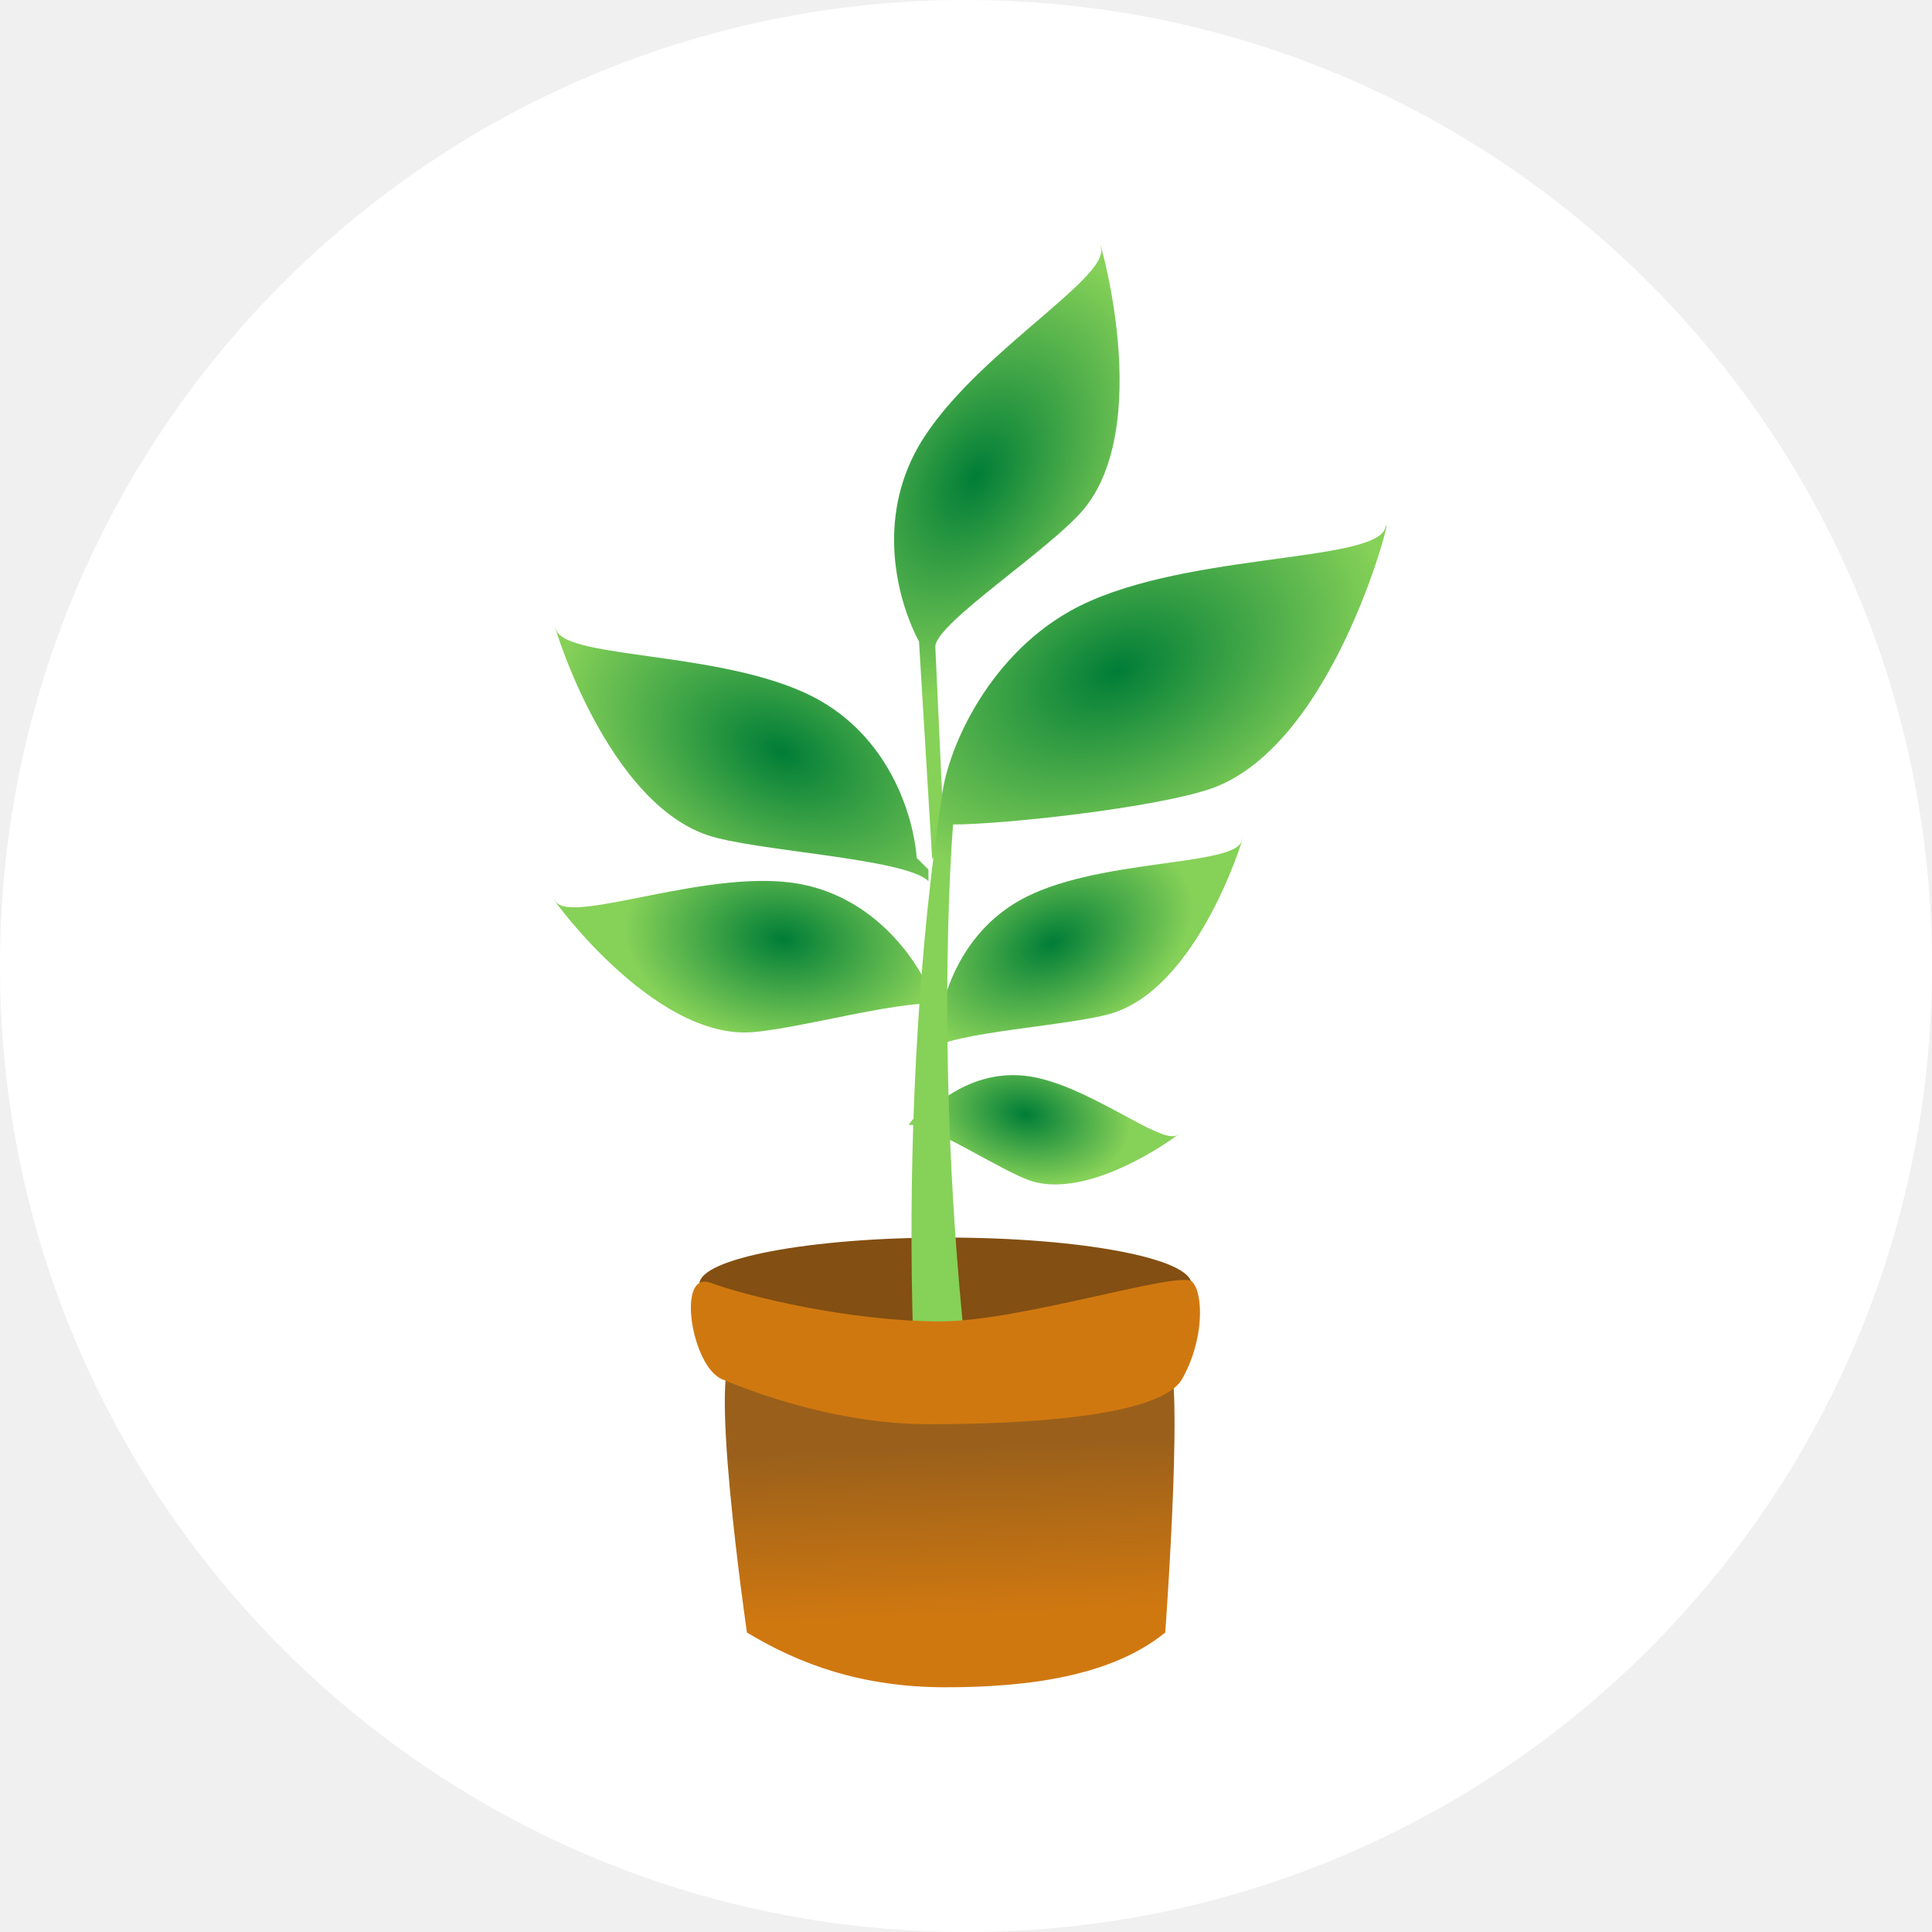
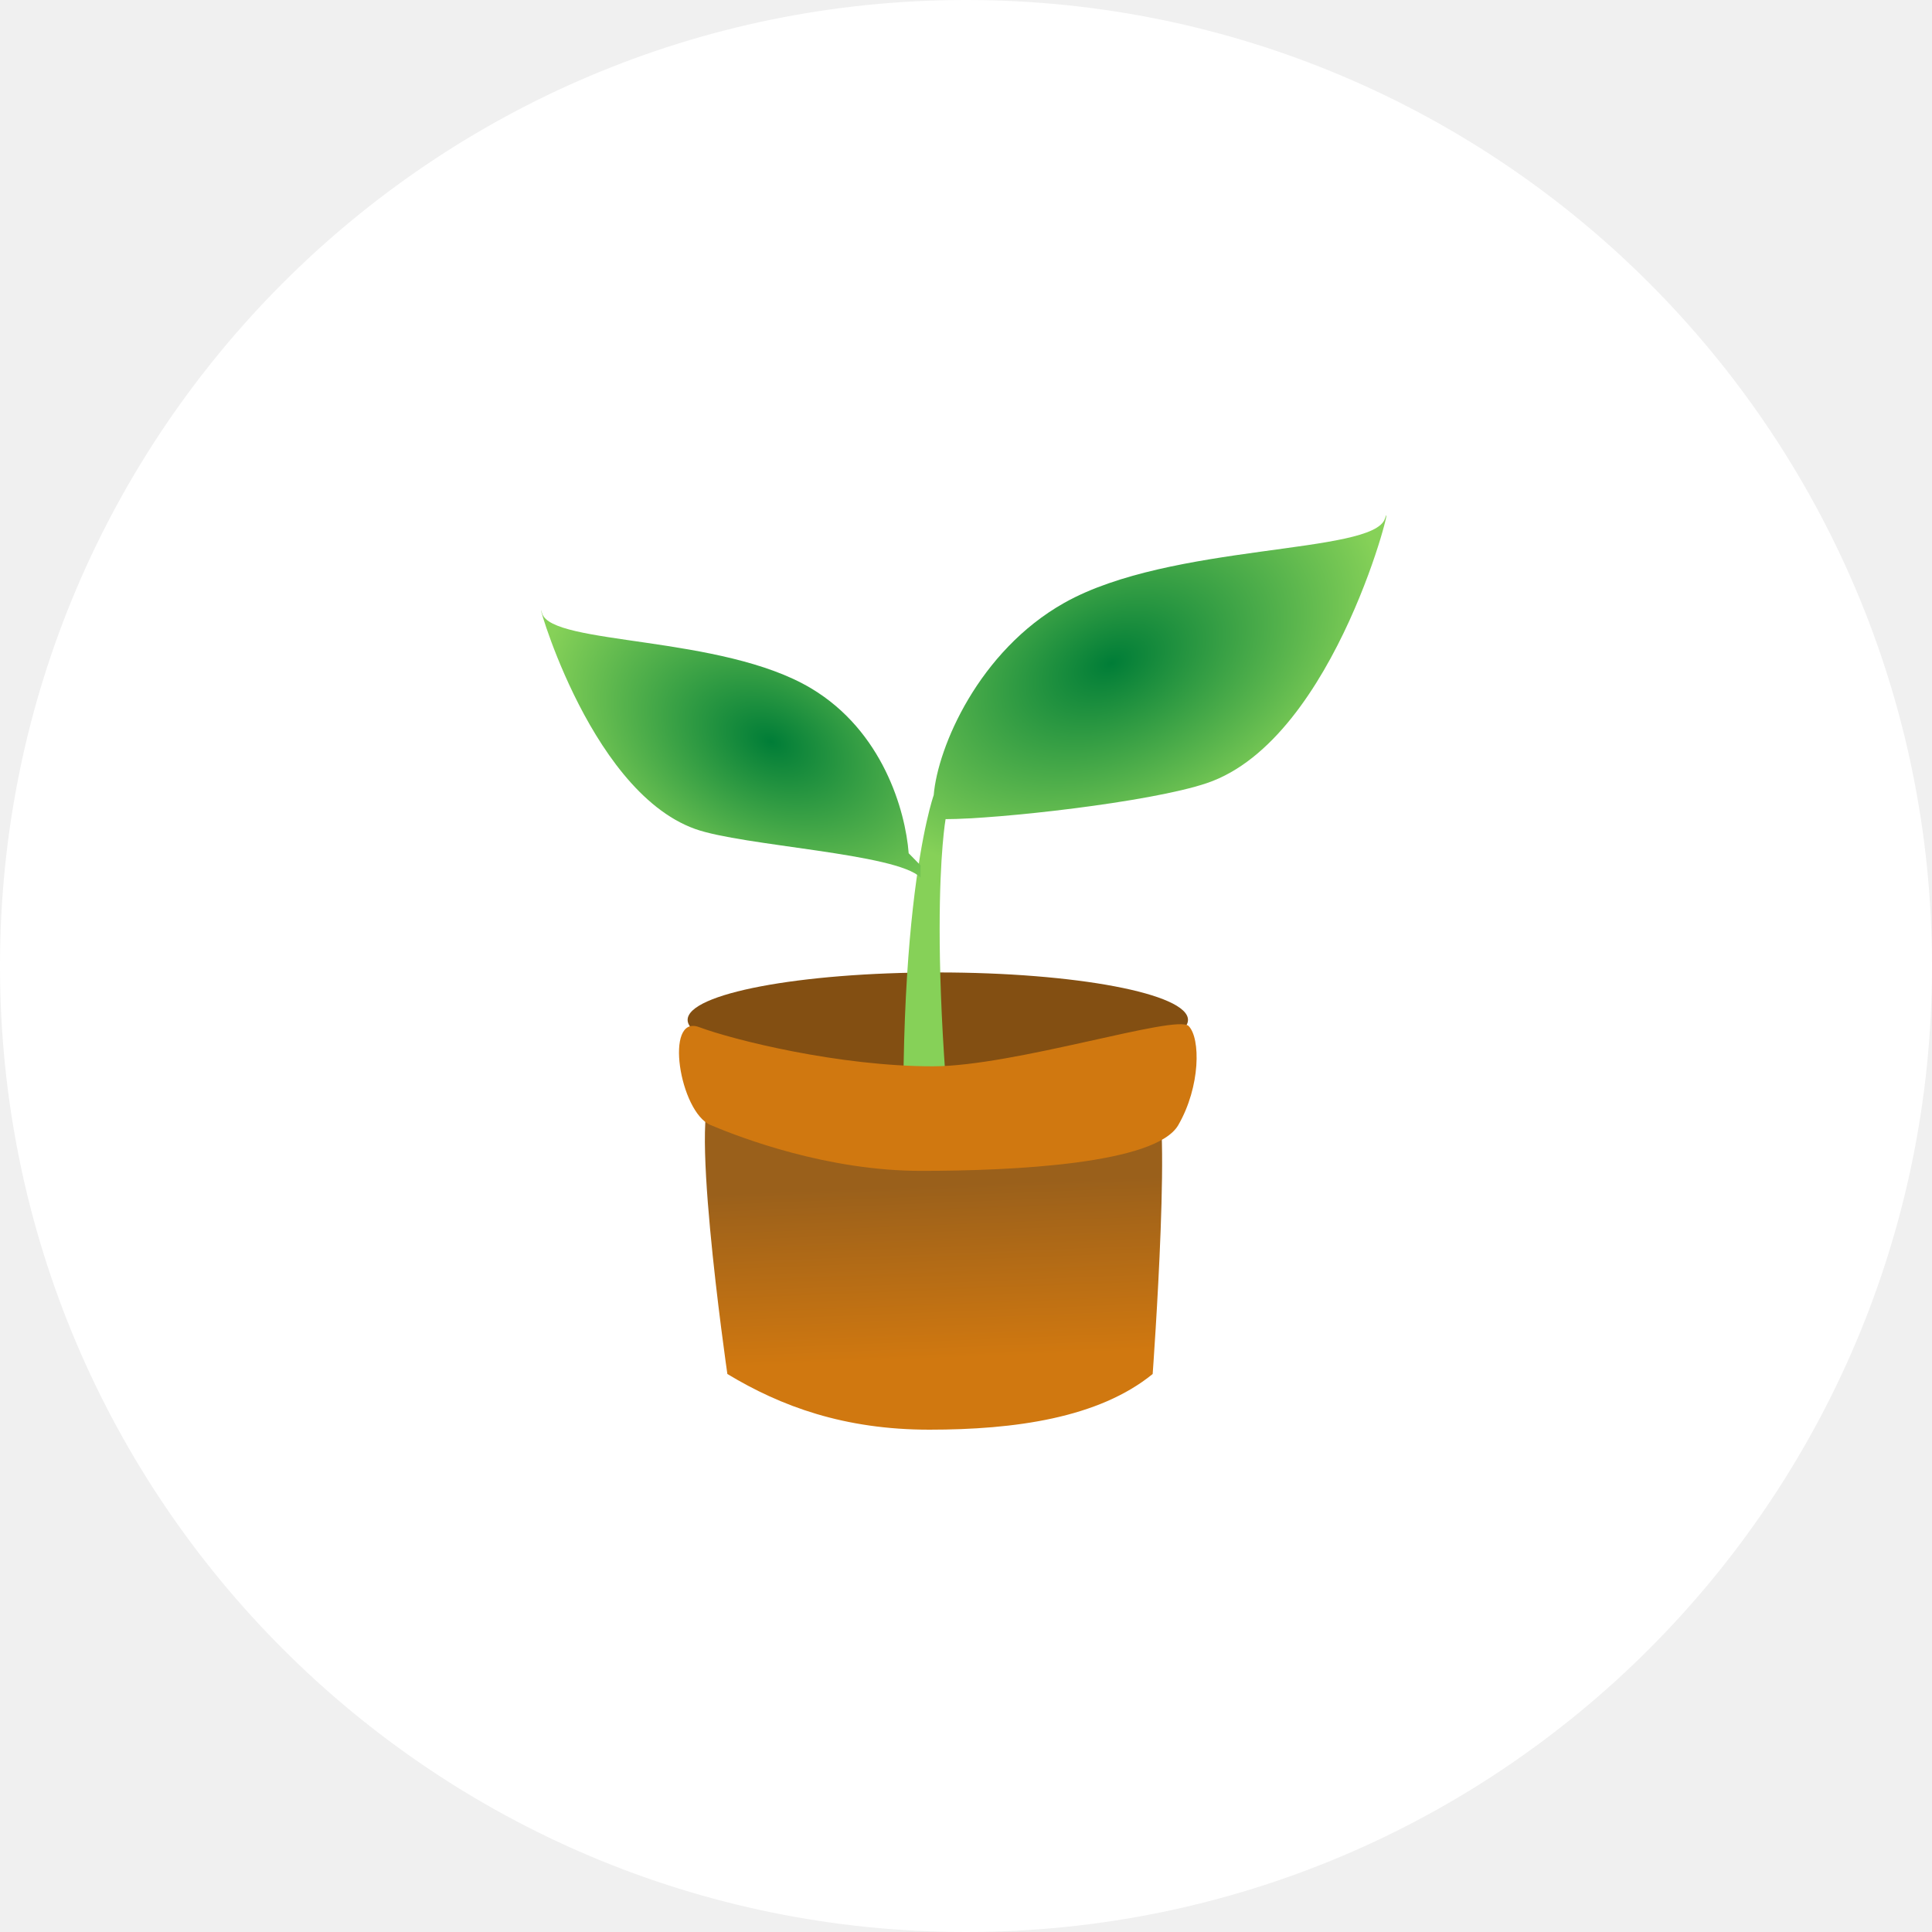
<svg xmlns="http://www.w3.org/2000/svg" width="150" height="150" viewBox="0 0 150 150" fill="none">
  <circle cx="75" cy="75" r="75" fill="white" />
-   <ellipse cx="73.403" cy="99.707" rx="19.106" ry="3.624" fill="#834F12" />
-   <path d="M79.12 69.932C74.516 72.565 73.061 77.46 72.847 80.093L72.085 80.841V81.589C73.609 80.093 83.492 79.651 86.562 78.597C93.596 76.182 97.026 63.349 96.386 65.324C95.747 67.298 84.875 66.641 79.12 69.932Z" fill="url(#paint0_radial_479_5817)" />
-   <path d="M62.191 68.648C67.773 69.725 70.997 74.233 72.158 76.858L73.194 77.356L73.462 78.123C71.391 77.127 61.281 80.159 57.812 80.161C49.861 80.165 41.796 68.212 43.15 70.012C44.503 71.812 55.213 67.303 62.191 68.648Z" fill="url(#paint1_radial_479_5817)" />
-   <path d="M79.566 83.521C75.804 83.114 72.871 85.351 71.619 86.794L70.863 86.909L70.542 87.344C72.055 87.115 77.893 91.022 80.1 91.702C85.157 93.26 92.626 87.233 91.413 88.114C90.2 88.994 84.268 84.03 79.566 83.521Z" fill="url(#paint2_radial_479_5817)" />
-   <path d="M70.999 35.236C68.066 40.948 69.827 46.955 71.352 49.815L72.377 66.738L73.295 64.902L72.618 50.209C72.618 48.373 81.865 42.447 84.283 39.365C89.827 32.301 84.821 16.805 85.478 19.262C86.135 21.719 74.665 28.097 70.999 35.236Z" fill="url(#paint3_radial_479_5817)" />
-   <path d="M83.065 47.45C76.536 51.131 73.393 58.493 73.09 62.175C73.09 62.175 69.461 83.338 71.277 111.872C71.391 113.665 76.053 113.652 75.811 111.872C72.184 85.179 73.997 64.012 73.997 64.012C77.927 64.012 89.595 62.728 93.947 61.255C103.922 57.877 108.456 38.245 107.549 41.006C106.642 43.767 91.227 42.848 83.065 47.45Z" fill="url(#paint4_radial_479_5817)" />
-   <path d="M63.72 54.423C69.196 57.583 70.926 63.457 71.179 66.617L72.085 67.514V68.412C70.273 66.617 58.521 66.086 54.871 64.822C46.505 61.923 42.427 46.524 43.187 48.894C43.948 51.263 56.876 50.474 63.72 54.423Z" fill="url(#paint5_radial_479_5817)" />
-   <path d="M57.991 126.748C57.991 126.748 54.743 104.375 57.179 105.336C59.615 106.297 66.923 108.22 73.418 108.22C79.102 108.22 88.846 106.105 90.47 105.336C92.093 104.568 90.47 126.748 90.47 126.748C86.341 130.113 79.914 131 73.418 131C66.923 131 62.093 129.225 57.991 126.748Z" fill="url(#paint6_linear_479_5817)" />
-   <path d="M56.06 107.083C53.679 106.085 52.489 98.599 55.167 99.597C57.845 100.595 65.879 102.591 73.02 102.591C79.269 102.591 91.645 98.588 92.559 99.516C93.473 100.444 93.473 104.131 91.766 107.083C90.059 110.035 79.269 110.576 72.127 110.576C64.986 110.576 58.44 108.081 56.06 107.083Z" fill="#D07810" />
+   <ellipse cx="72.811" cy="79.184" rx="19.424" ry="3.684" fill="#834F12" />
+   <path d="M82.634 46.803C75.996 50.536 72.8 58.002 72.493 61.735C72.493 61.735 68.803 71.998 70.649 100.934C70.765 102.752 75.504 102.739 75.259 100.934C71.571 73.865 73.415 63.598 73.415 63.598C77.41 63.598 89.272 62.297 93.697 60.802C103.838 57.378 108.448 37.469 107.526 40.269C106.604 43.069 90.931 42.137 82.634 46.803Z" fill="url(#paint0_radial_479_5816)" />
+   <path d="M62.967 53.437C68.534 56.756 70.293 62.928 70.55 66.246L71.472 67.189V68.132C69.629 66.246 57.681 65.689 53.97 64.361C45.465 61.316 41.318 45.138 42.091 47.627C42.864 50.117 56.008 49.288 62.967 53.437Z" fill="url(#paint1_radial_479_5816)" />
+   <path d="M56.473 106.677C56.473 106.677 53.171 83.931 55.648 84.908C58.124 85.885 65.553 87.84 72.157 87.84C77.936 87.84 87.842 85.689 89.493 84.908C91.144 84.127 89.493 106.677 89.493 106.677C85.296 110.098 78.761 111 72.157 111C65.553 111 60.643 109.195 56.473 106.677Z" fill="url(#paint2_linear_479_5816)" />
+   <path d="M55.178 87.354C52.758 86.339 51.548 78.728 54.27 79.743C56.993 80.758 65.161 82.788 72.421 82.788C78.774 82.788 91.357 78.718 92.286 79.661C93.216 80.605 93.215 84.353 91.48 87.354C89.744 90.355 78.774 90.906 71.514 90.906C64.254 90.906 57.598 88.369 55.178 87.354Z" fill="#D07810" />
  <defs>
-     <radialGradient id="paint0_radial_479_5817" cx="0" cy="0" r="1" gradientUnits="userSpaceOnUse" gradientTransform="translate(81.6767 73.2201) rotate(-25.0715) scale(15.5324 10.0031)">
-       <stop stop-color="#007D37" />
-       <stop offset="0.74" stop-color="#86D158" />
-     </radialGradient>
-     <radialGradient id="paint1_radial_479_5817" cx="0" cy="0" r="1" gradientUnits="userSpaceOnUse" gradientTransform="translate(60.7981 72.9227) rotate(-173.825) scale(16.6274 10.8348)">
-       <stop stop-color="#007D37" />
-       <stop offset="0.74" stop-color="#86D158" />
-     </radialGradient>
-     <radialGradient id="paint2_radial_479_5817" cx="0" cy="0" r="1" gradientUnits="userSpaceOnUse" gradientTransform="translate(79.6158 86.513) rotate(10.9168) scale(11.0667 7.21137)">
-       <stop stop-color="#007D37" />
-       <stop offset="0.74" stop-color="#86D158" />
-     </radialGradient>
-     <radialGradient id="paint3_radial_479_5817" cx="0" cy="0" r="1" gradientUnits="userSpaceOnUse" gradientTransform="translate(75.7767 36.971) rotate(-58.0828) scale(18.7786 12.2367)">
+     <radialGradient id="paint0_radial_479_5816" cx="0" cy="0" r="1" gradientUnits="userSpaceOnUse" gradientTransform="translate(86.3196 51.4656) rotate(-24.7094) scale(22.3266 14.2258)">
      <stop stop-color="#007D37" />
      <stop offset="1" stop-color="#86D158" />
    </radialGradient>
-     <radialGradient id="paint4_radial_479_5817" cx="0" cy="0" r="1" gradientUnits="userSpaceOnUse" gradientTransform="translate(86.6902 52.0475) rotate(-24.765) scale(21.9701 14.0219)">
+     <radialGradient id="paint1_radial_479_5816" cx="0" cy="0" r="1" gradientUnits="userSpaceOnUse" gradientTransform="translate(59.8757 57.5821) rotate(-153.996) scale(18.9256 12.513)">
      <stop stop-color="#007D37" />
      <stop offset="1" stop-color="#86D158" />
    </radialGradient>
-     <radialGradient id="paint5_radial_479_5817" cx="0" cy="0" r="1" gradientUnits="userSpaceOnUse" gradientTransform="translate(60.6797 58.3693) rotate(-154.729) scale(18.5012 11.984)">
-       <stop stop-color="#007D37" />
-       <stop offset="1" stop-color="#86D158" />
-     </radialGradient>
-     <linearGradient id="paint6_linear_479_5817" x1="75.672" y1="149.642" x2="74.047" y2="108.796" gradientUnits="userSpaceOnUse">
+     <linearGradient id="paint2_linear_479_5816" x1="74.449" y1="129.952" x2="72.796" y2="88.425" gradientUnits="userSpaceOnUse">
      <stop offset="0.589" stop-color="#D07810" />
      <stop offset="0.914" stop-color="#9A601B" />
    </linearGradient>
  </defs>
</svg>
